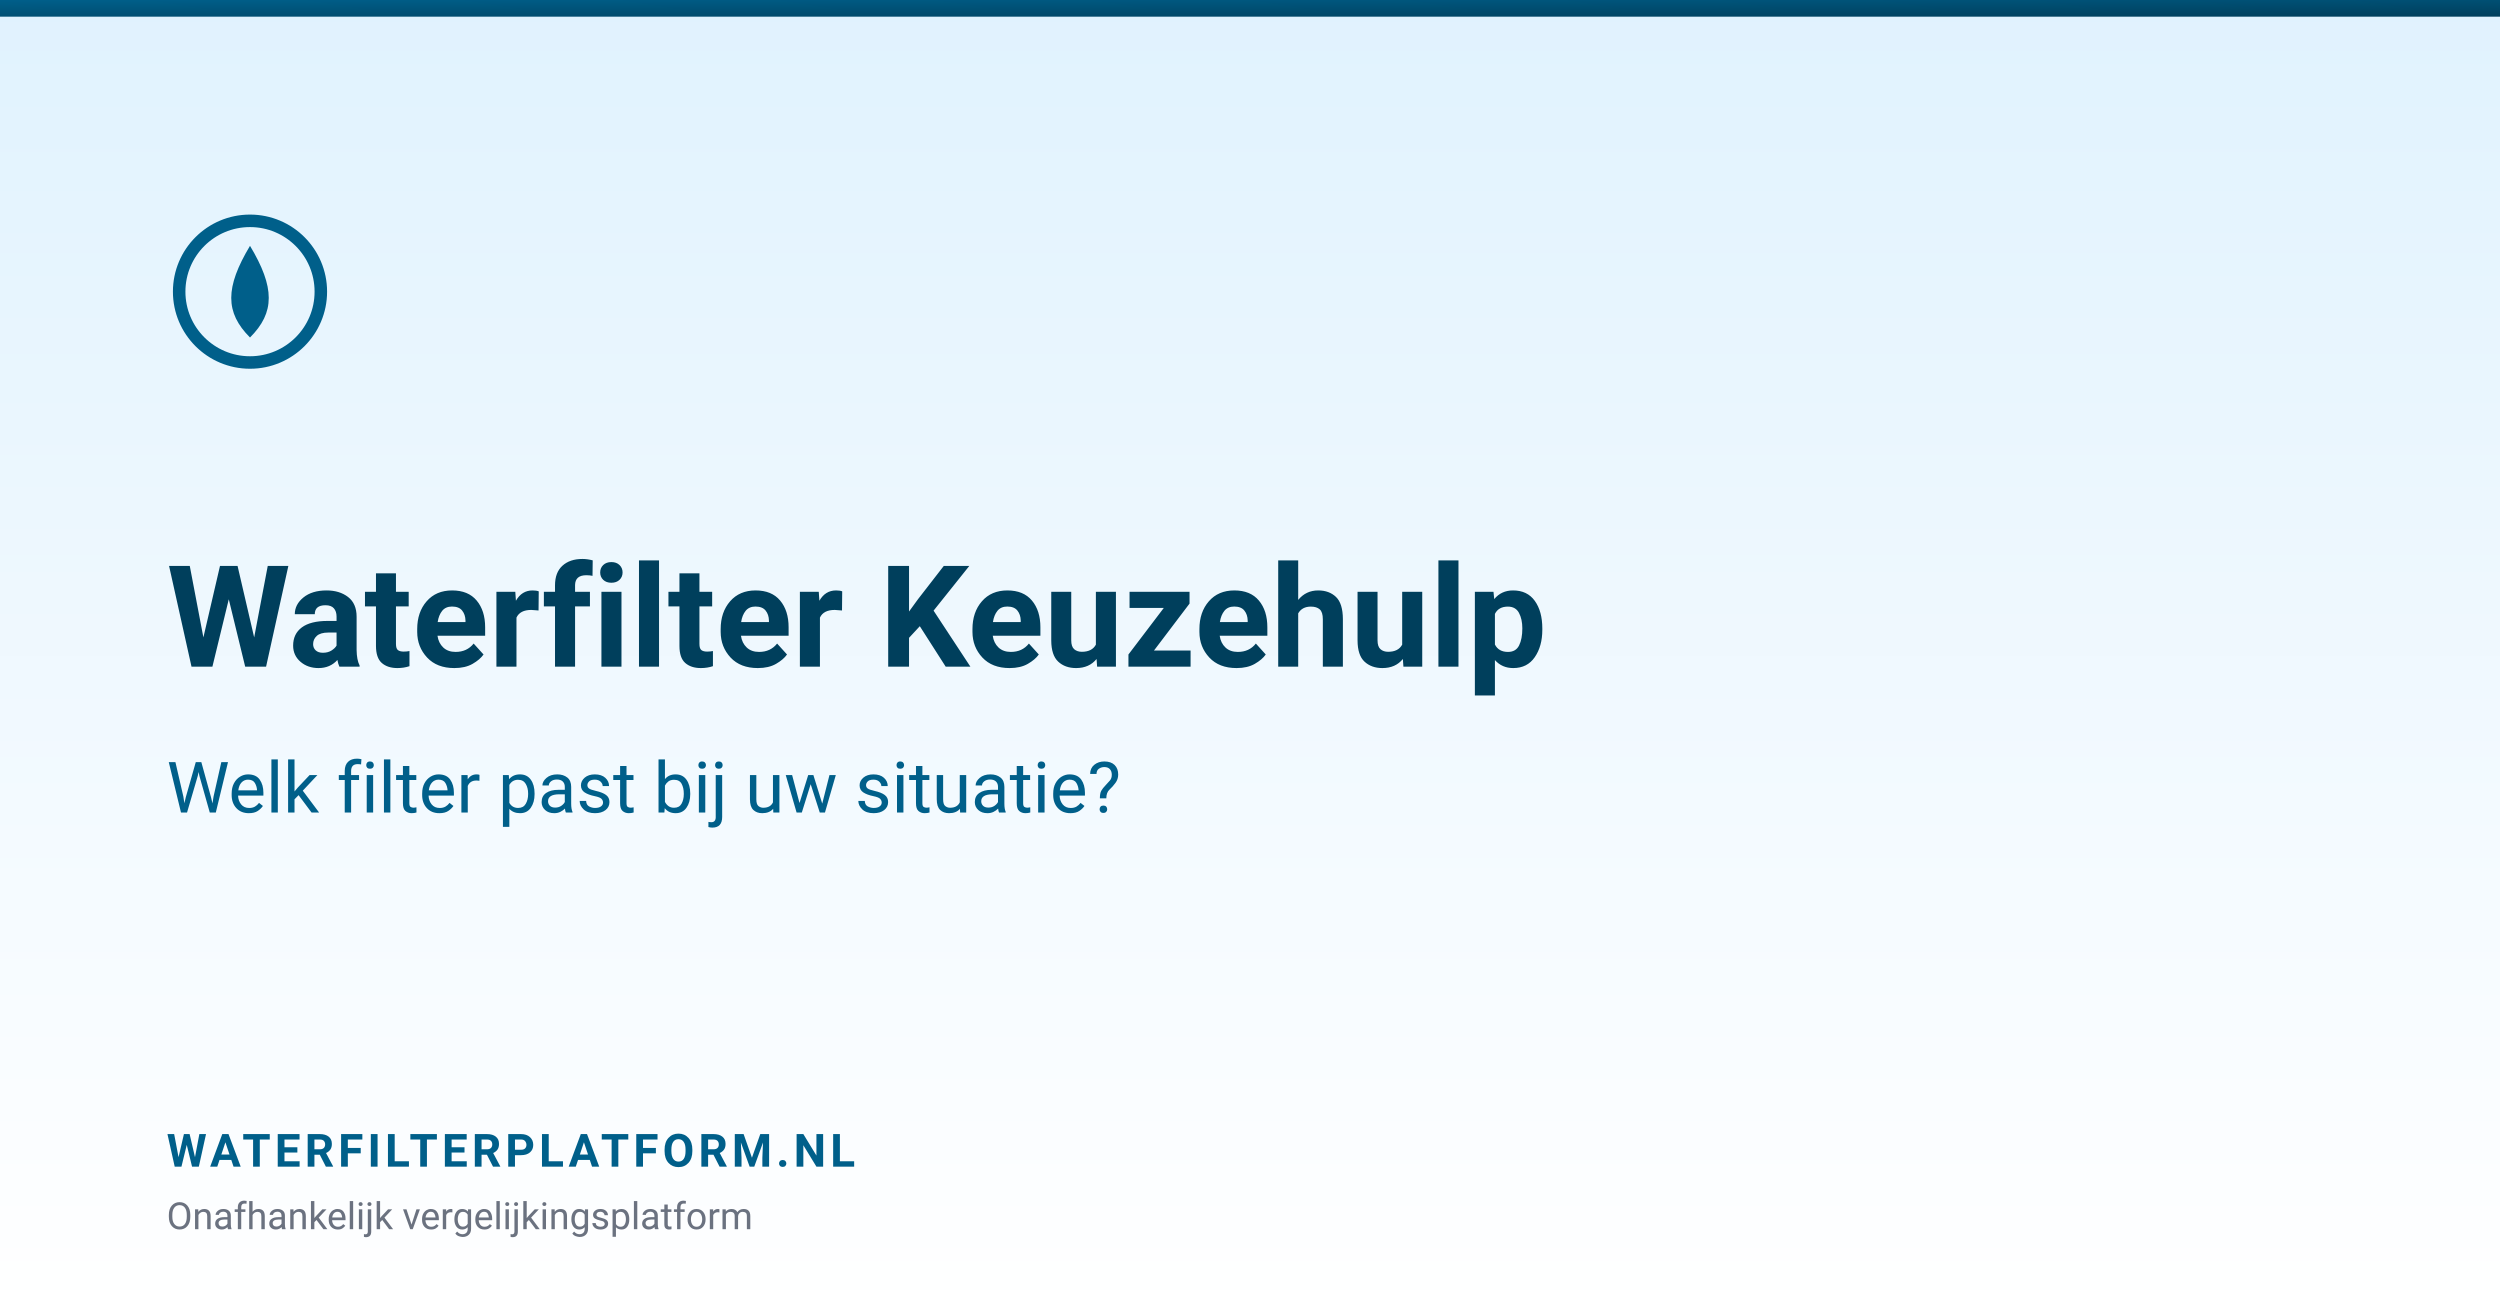
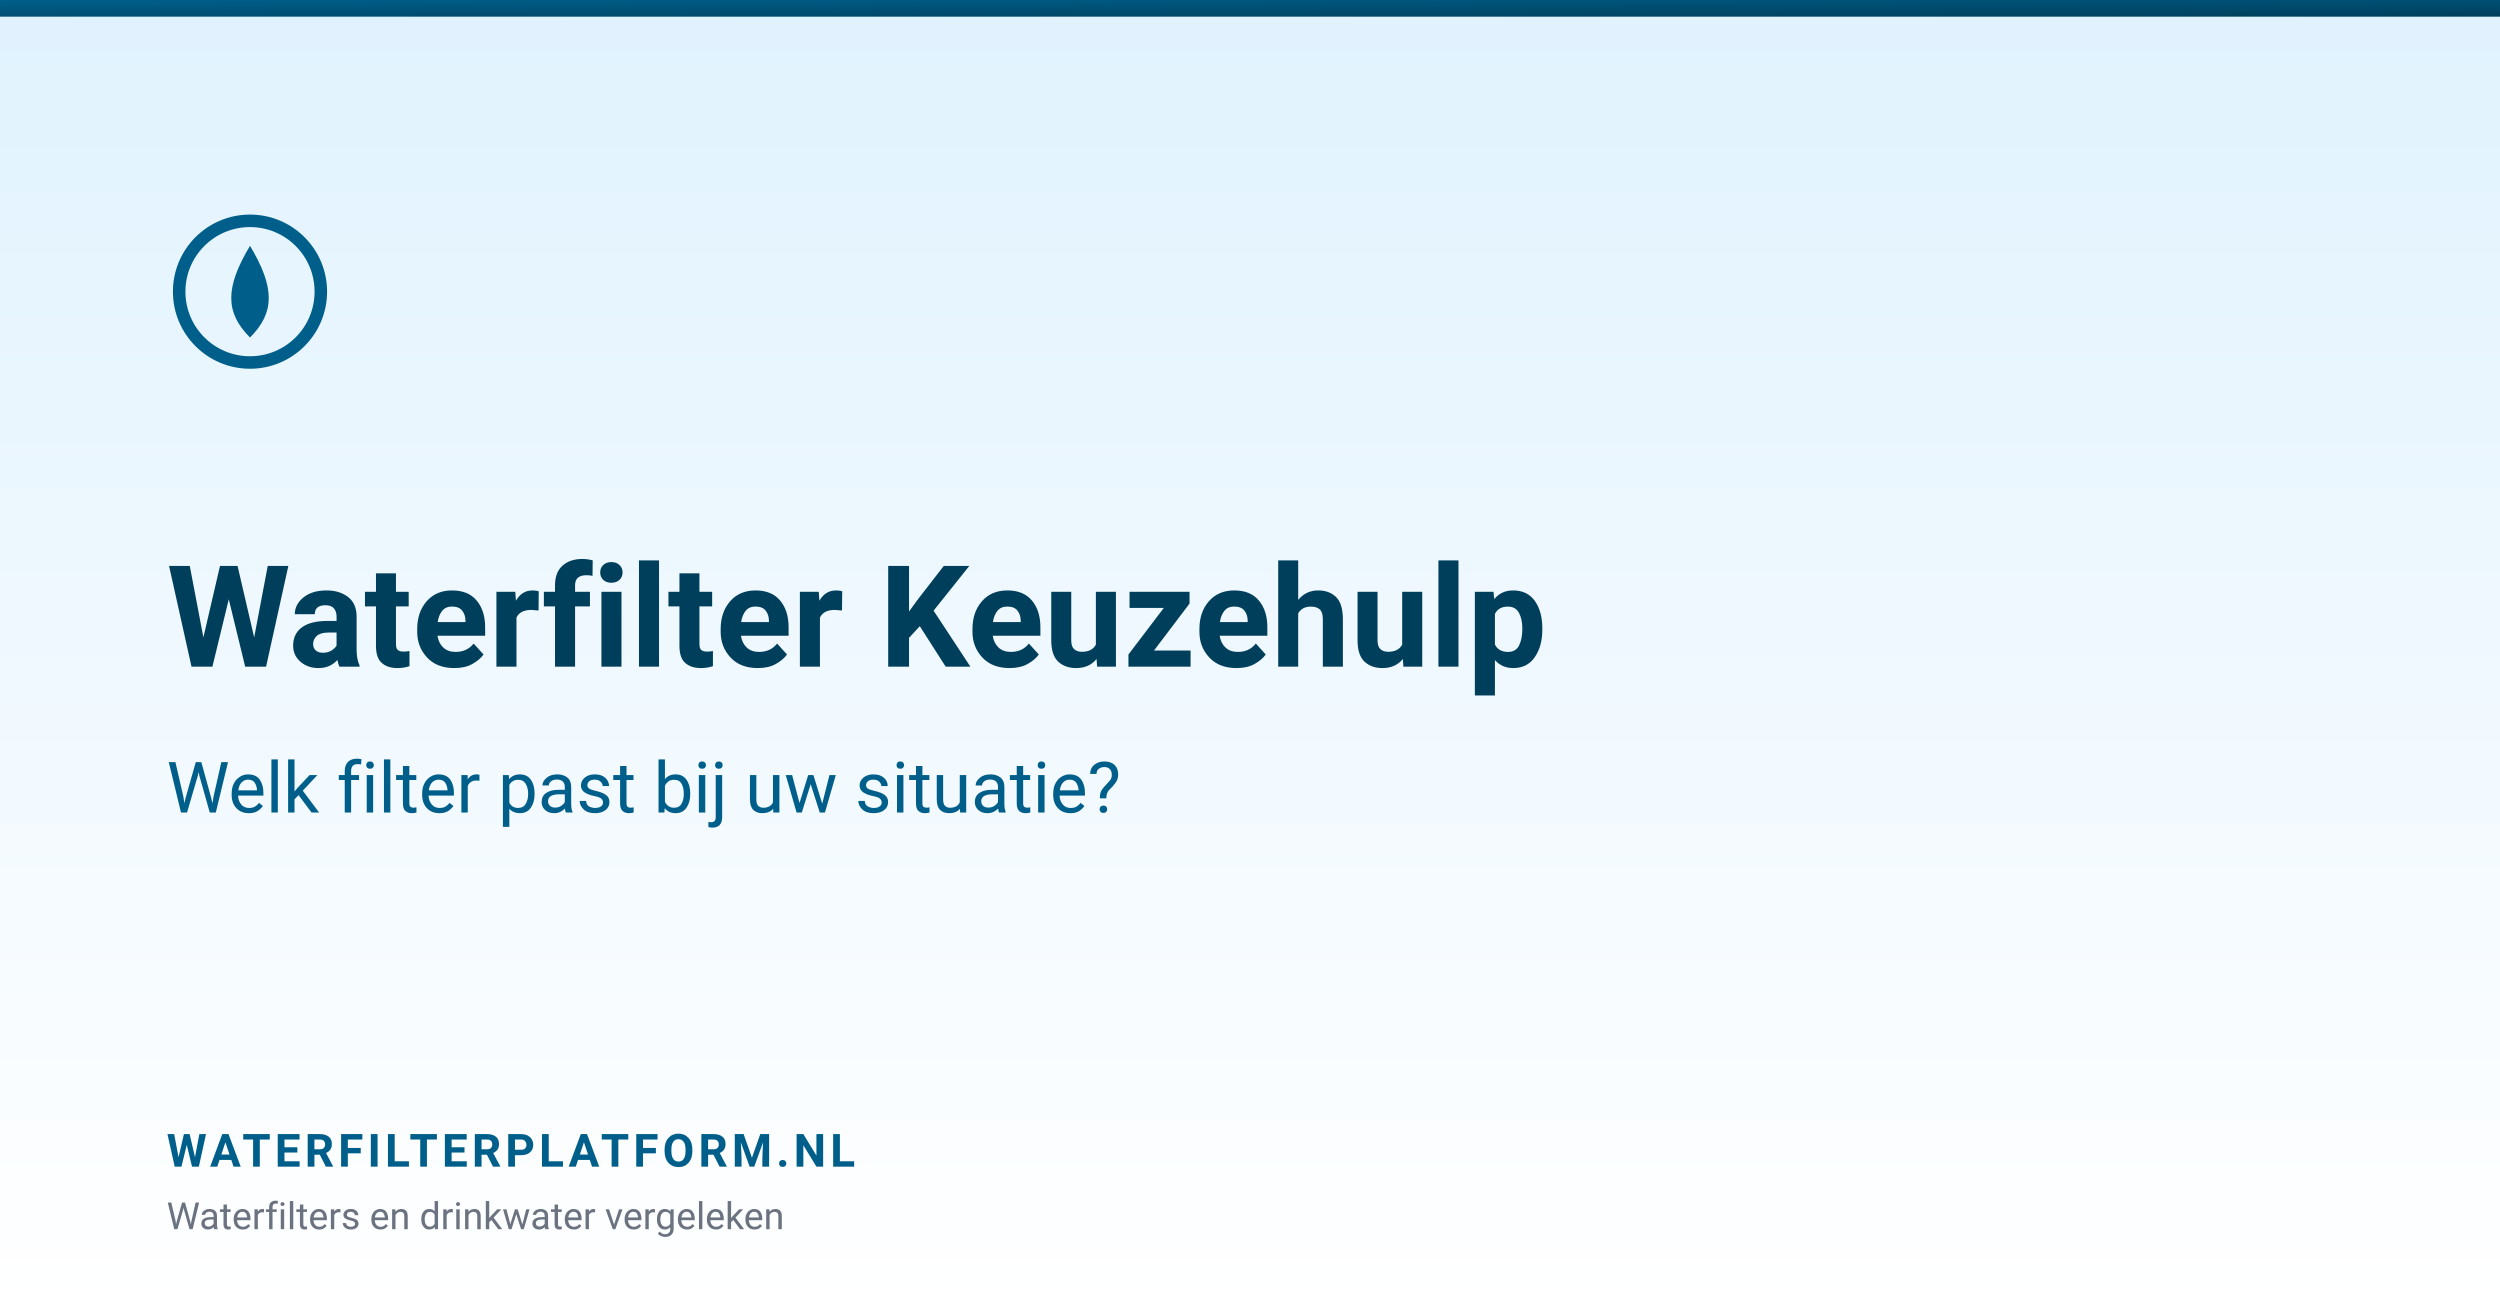
<svg xmlns="http://www.w3.org/2000/svg" viewBox="0 0 1200 630" width="1200" height="630">
  <defs>
    <linearGradient id="bg" x1="0" y1="0" x2="0" y2="1">
      <stop offset="0%" stop-color="#E0F2FE" />
      <stop offset="100%" stop-color="#FFFFFF" />
    </linearGradient>
    <linearGradient id="accent" x1="0" y1="0" x2="1" y2="1">
      <stop offset="0%" stop-color="#005F8A" />
      <stop offset="100%" stop-color="#003F5C" />
    </linearGradient>
  </defs>
  <rect width="1200" height="630" fill="url(#bg)" />
  <rect x="0" y="0" width="1200" height="8" fill="url(#accent)" />
  <g transform="translate(80, 100)">
    <circle cx="40" cy="40" r="34" fill="none" stroke="#005F8A" stroke-width="6" />
    <path d="M 40 18 C 28 38, 28 50, 40 62 C 52 50, 52 38, 40 18 Z" fill="#005F8A" />
  </g>
  <text x="80" y="320" font-family="system-ui, -apple-system, Segoe UI, Roboto, sans-serif" font-size="68" font-weight="700" fill="#003F5C">Waterfilter Keuzehulp</text>
  <text x="80" y="390" font-family="system-ui, -apple-system, Segoe UI, Roboto, sans-serif" font-size="34" font-weight="400" fill="#005F8A">Welk filter past bij uw situatie?</text>
  <text x="80" y="560" font-family="system-ui, -apple-system, Segoe UI, Roboto, sans-serif" font-size="22" font-weight="600" fill="#005F8A" letter-spacing="2">WATERFILTERPLATFORM.NL</text>
-   <text x="80" y="590" font-family="system-ui, -apple-system, Segoe UI, Roboto, sans-serif" font-size="18" font-weight="400" fill="#6B7280">Onafhankelijk vergelijkingsplatform</text>
+   <text x="80" y="590" font-family="system-ui, -apple-system, Segoe UI, Roboto, sans-serif" font-size="18" font-weight="400" fill="#6B7280">Waterfilters en drinkwater vergeleken</text>
</svg>
